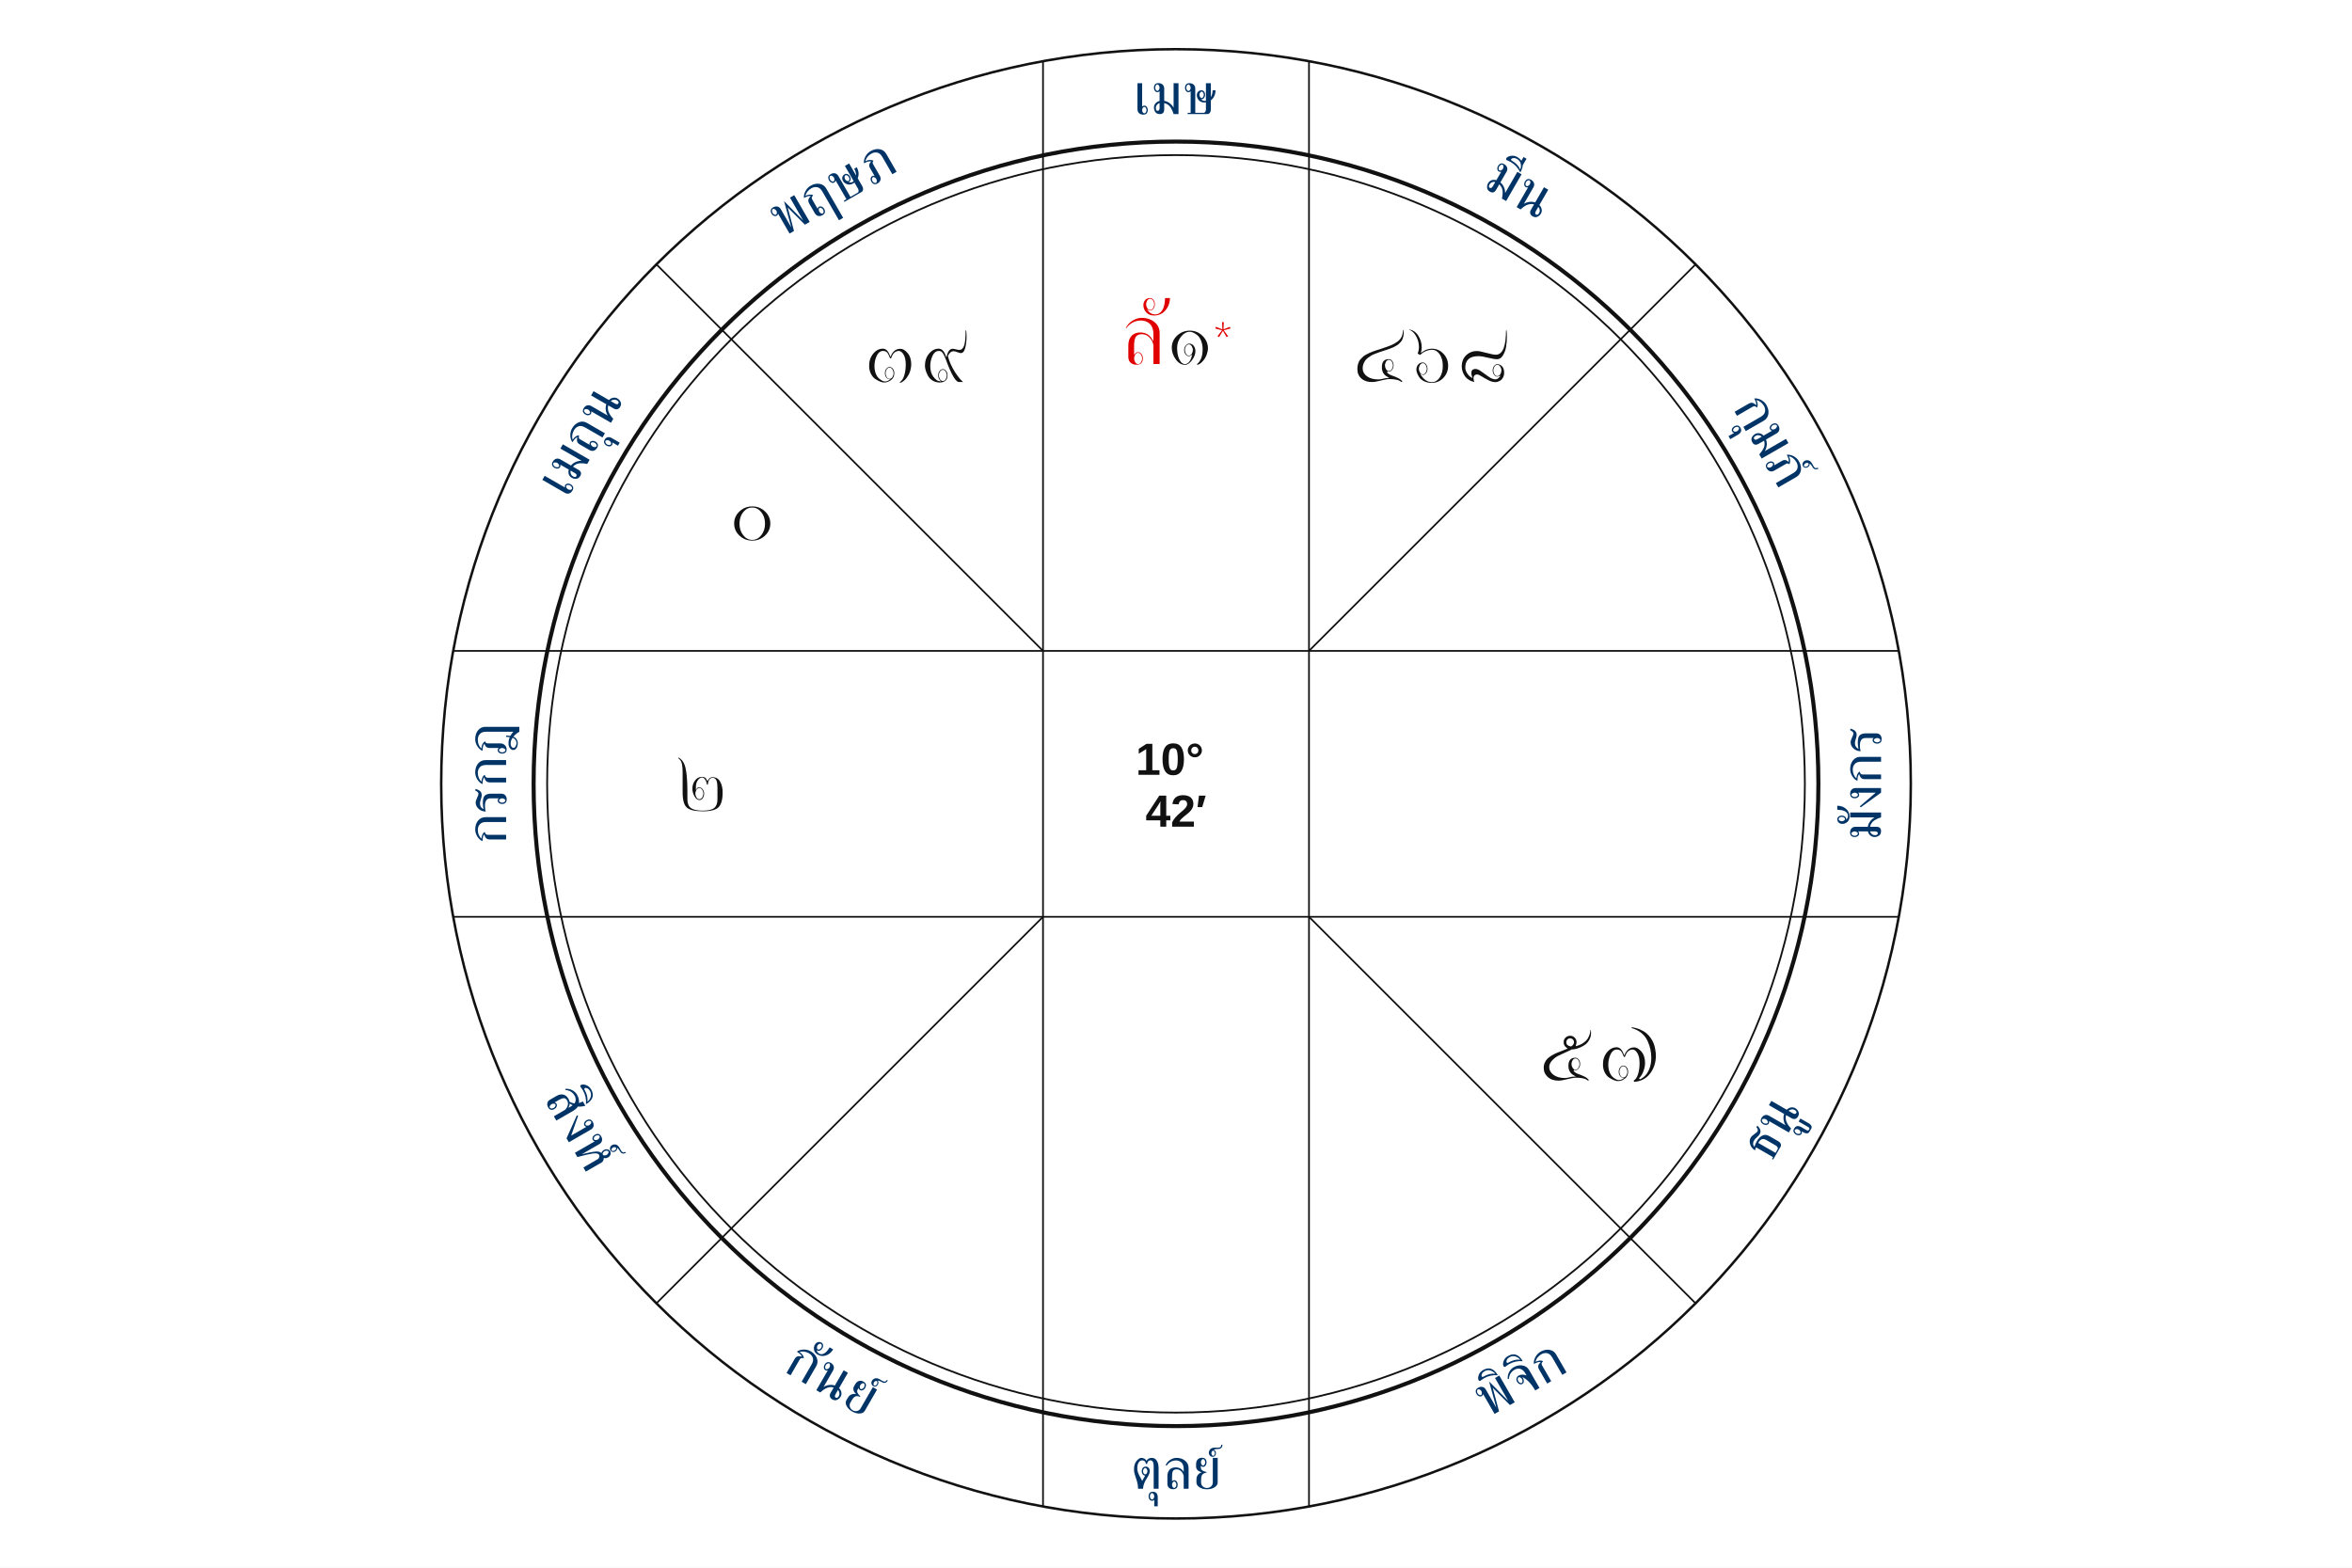
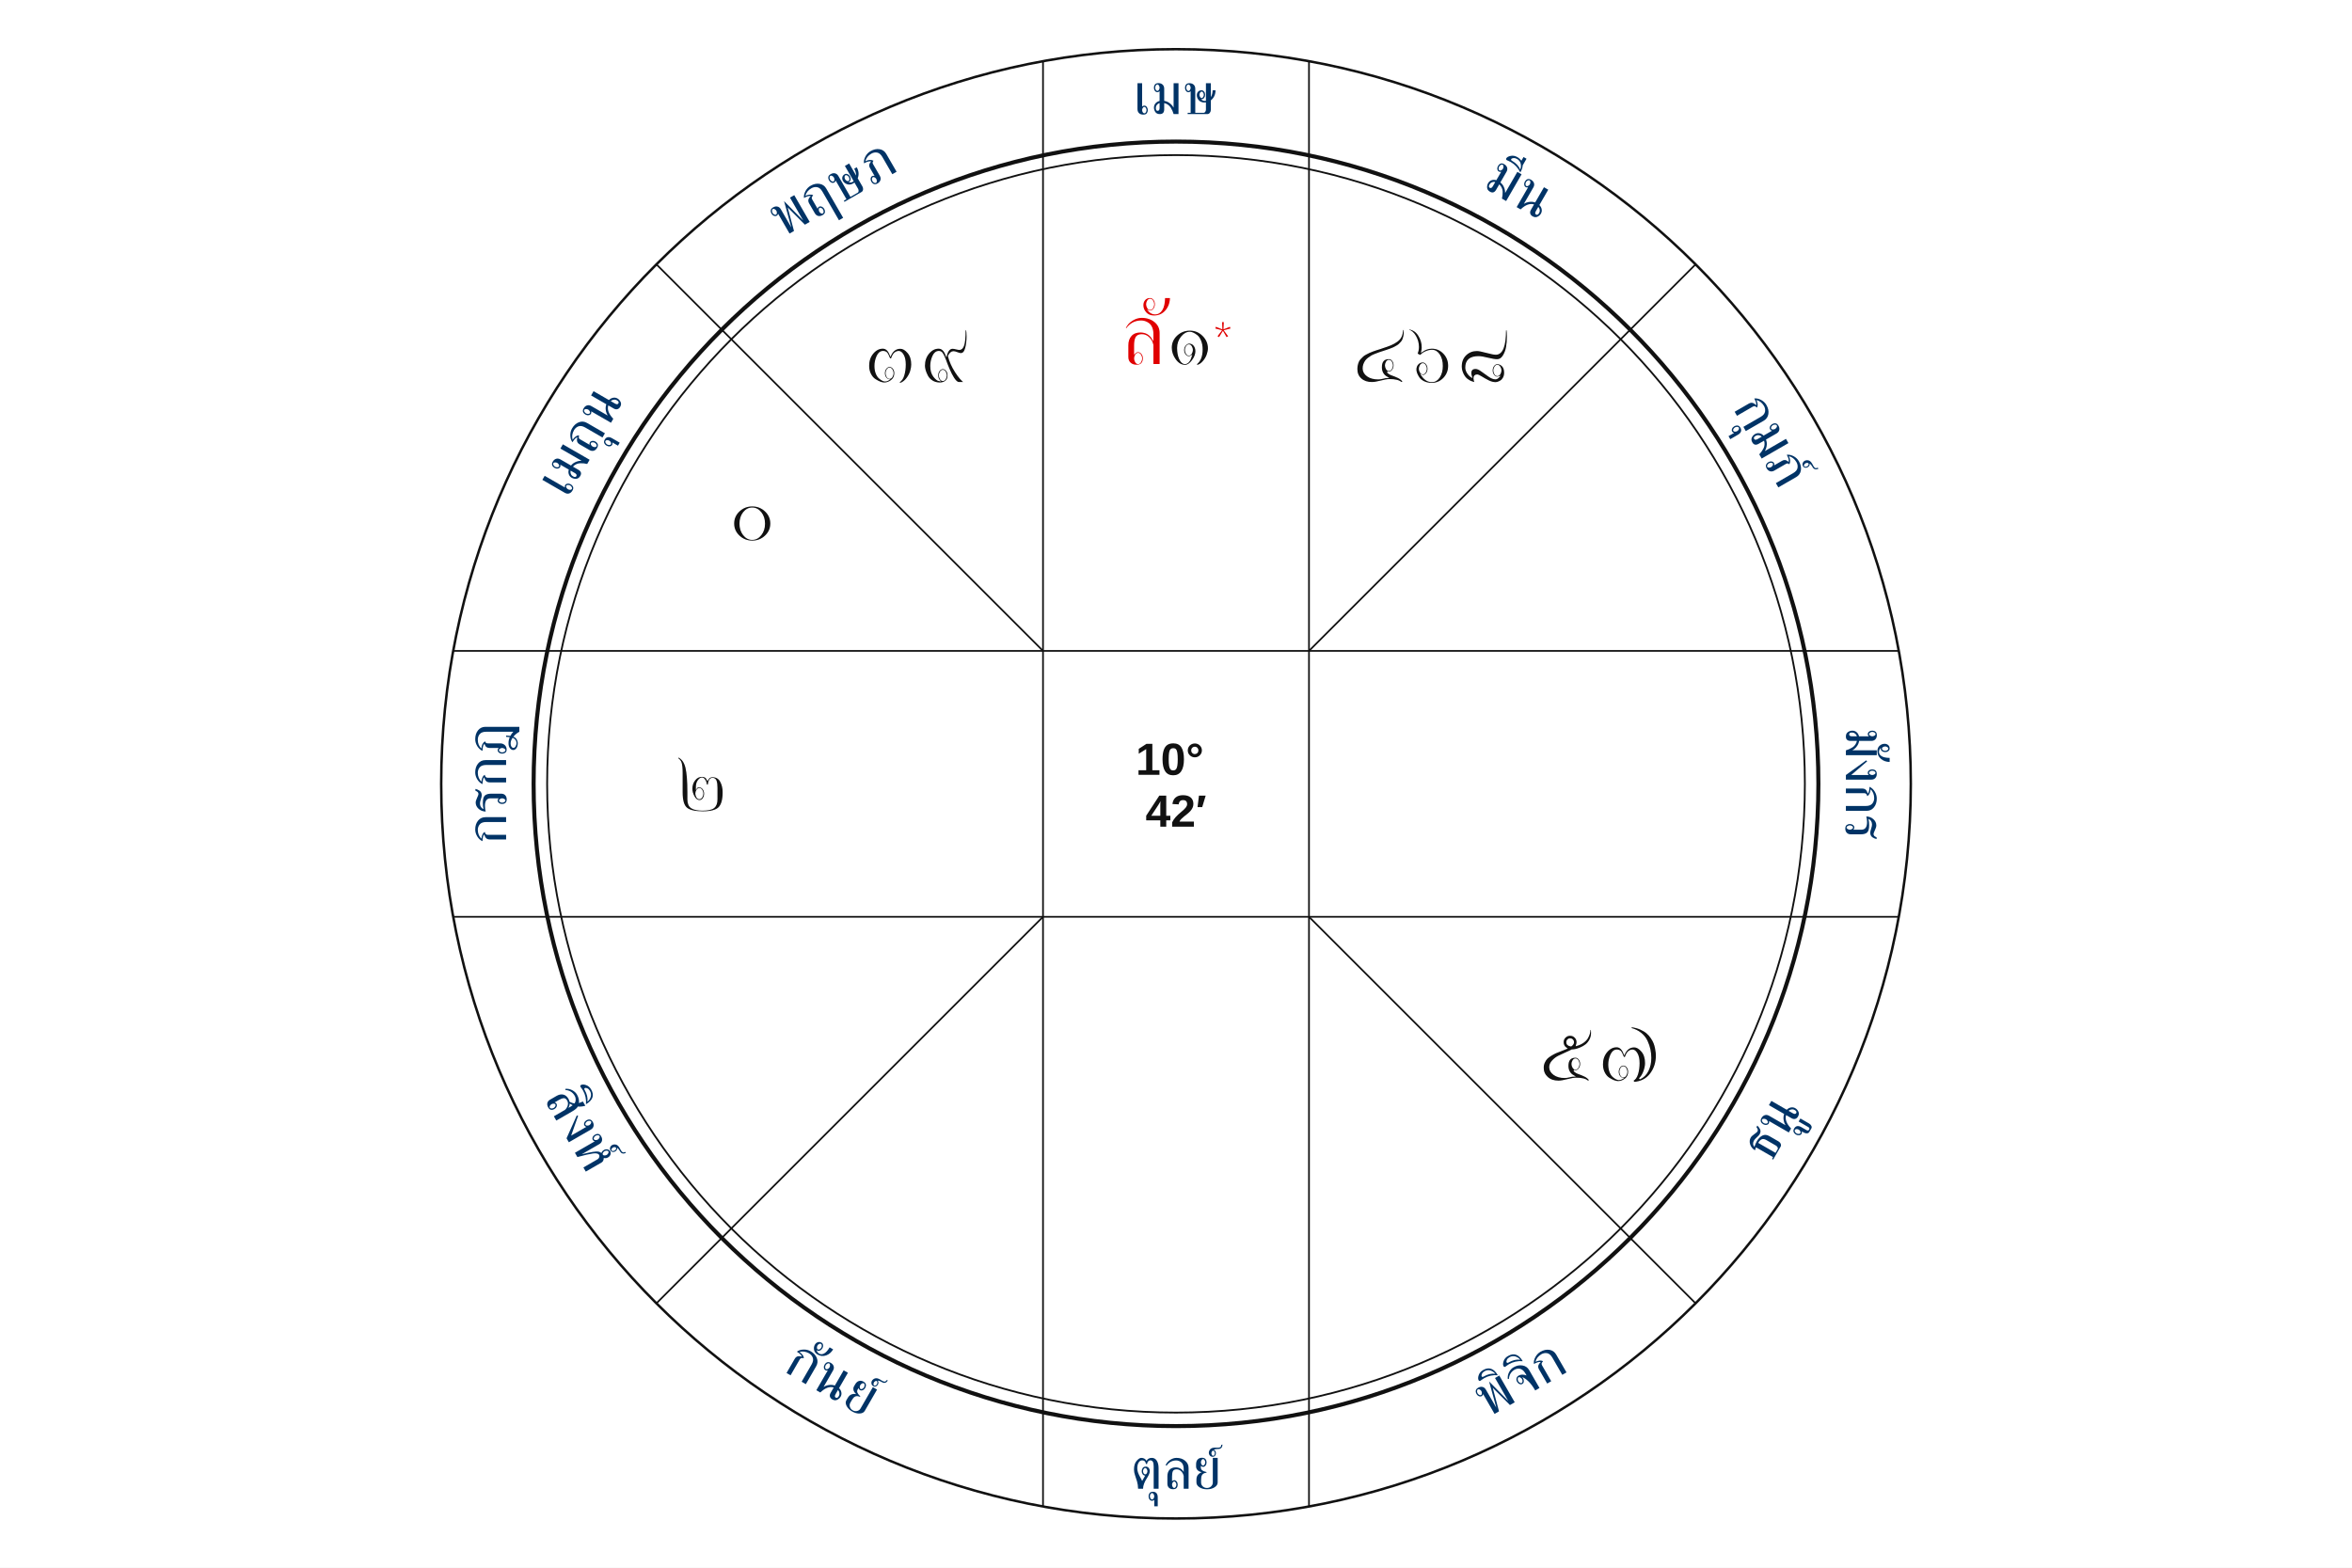
<svg xmlns="http://www.w3.org/2000/svg" width="960" height="640" viewBox="0 0 960 640" role="img" aria-labelledby="title description">
  <style>
    text { font-family: 'Sarabun', 'Arial Unicode MS', Tahoma, Arial, sans-serif; font-weight: 400; text-anchor: middle; fill: #111; }
    .sign { font-size: 26px; fill: #003366; dominant-baseline: central; }
    .planet { font-size: 40px; letter-spacing: 1px; dominant-baseline: central; stroke: #fff; stroke-width: 0.6px; paint-order: fill stroke; }
    .angle { font-family: Arial, Tahoma, sans-serif; font-size: 20px; font-weight: 600; }
  </style>
  <rect width="960" height="640" fill="#fff" />
  <g transform="translate(38.40 -130.80) scale(0.92)">
    <circle cx="480" cy="490" r="326" fill="#fff" stroke="#111" stroke-width="1.1" />
    <g stroke="#111" stroke-width="0.75">
      <line x1="421.00" y1="169.38" x2="421.00" y2="810.62" />
      <line x1="159.38" y1="431.00" x2="800.62" y2="431.00" />
      <line x1="539.00" y1="169.38" x2="539.00" y2="810.62" />
      <line x1="159.38" y1="549.00" x2="800.62" y2="549.00" />
      <line x1="421.00" y1="431.00" x2="249.48" y2="259.48" />
      <line x1="421.00" y1="549.00" x2="249.48" y2="720.52" />
      <line x1="539.00" y1="431.00" x2="710.52" y2="259.48" />
      <line x1="539.00" y1="549.00" x2="710.52" y2="720.52" />
    </g>
    <circle cx="480" cy="490" r="285" fill="none" stroke="#111" stroke-width="1.8" />
    <circle cx="480" cy="490" r="279" fill="none" stroke="#111" stroke-width="0.8" />
    <text class="sign" transform="translate(480.00 185.00) rotate(0)">เมษ</text>
    <text class="sign" transform="translate(327.50 225.86) rotate(-30)">พฤษภ</text>
    <text class="sign" transform="translate(215.86 337.50) rotate(-60)">เมถุน</text>
    <text class="sign" transform="translate(175.00 490.00) rotate(-90)">กรกฎ</text>
    <text class="sign" transform="translate(215.86 642.50) rotate(60)">สิงห์</text>
    <text class="sign" transform="translate(327.50 754.14) rotate(30)">กันย์</text>
    <text class="sign" transform="translate(480.00 795.00) rotate(0)">ตุลย์</text>
    <text class="sign" transform="translate(632.50 754.14) rotate(-30)">พิจิก</text>
    <text class="sign" transform="translate(744.14 642.50) rotate(-60)">ธนู</text>
-     <text class="sign" transform="translate(785.00 490.00) rotate(-90)">มังกร</text>
+     <text class="sign" transform="translate(785.00 490.00) rotate(90)">มังกร</text>
    <text class="sign" transform="translate(744.14 337.50) rotate(60)">กุมภ์</text>
    <text class="sign" transform="translate(632.50 225.86) rotate(30)">มีน</text>
    <text class="planet" x="480" y="292" aria-label="เมษ ลั๑*">
      <tspan fill="#e00000">ลั</tspan>๑<tspan fill="#e00000" font-size="21">*</tspan>
    </text>
    <text class="planet" x="365" y="300" aria-label="พฤษภ ๓๙">๓๙</text>
    <text class="planet" x="292" y="370" aria-label="เมถุน ๐">๐</text>
    <text class="planet" x="270" y="490" aria-label="กรกฎ ๒">๒</text>
    <text class="planet" x="668" y="610" aria-label="ธนู ๕๗">๕๗</text>
    <text class="planet" x="593" y="300" aria-label="มีน ๔๖๘">๔๖๘</text>
    <text class="angle" x="480" y="486" aria-label="องศาอาทิตย์กำเนิด">
      <tspan x="480">10°</tspan>
      <tspan x="480" dy="23">42′</tspan>
    </text>
  </g>
</svg>
